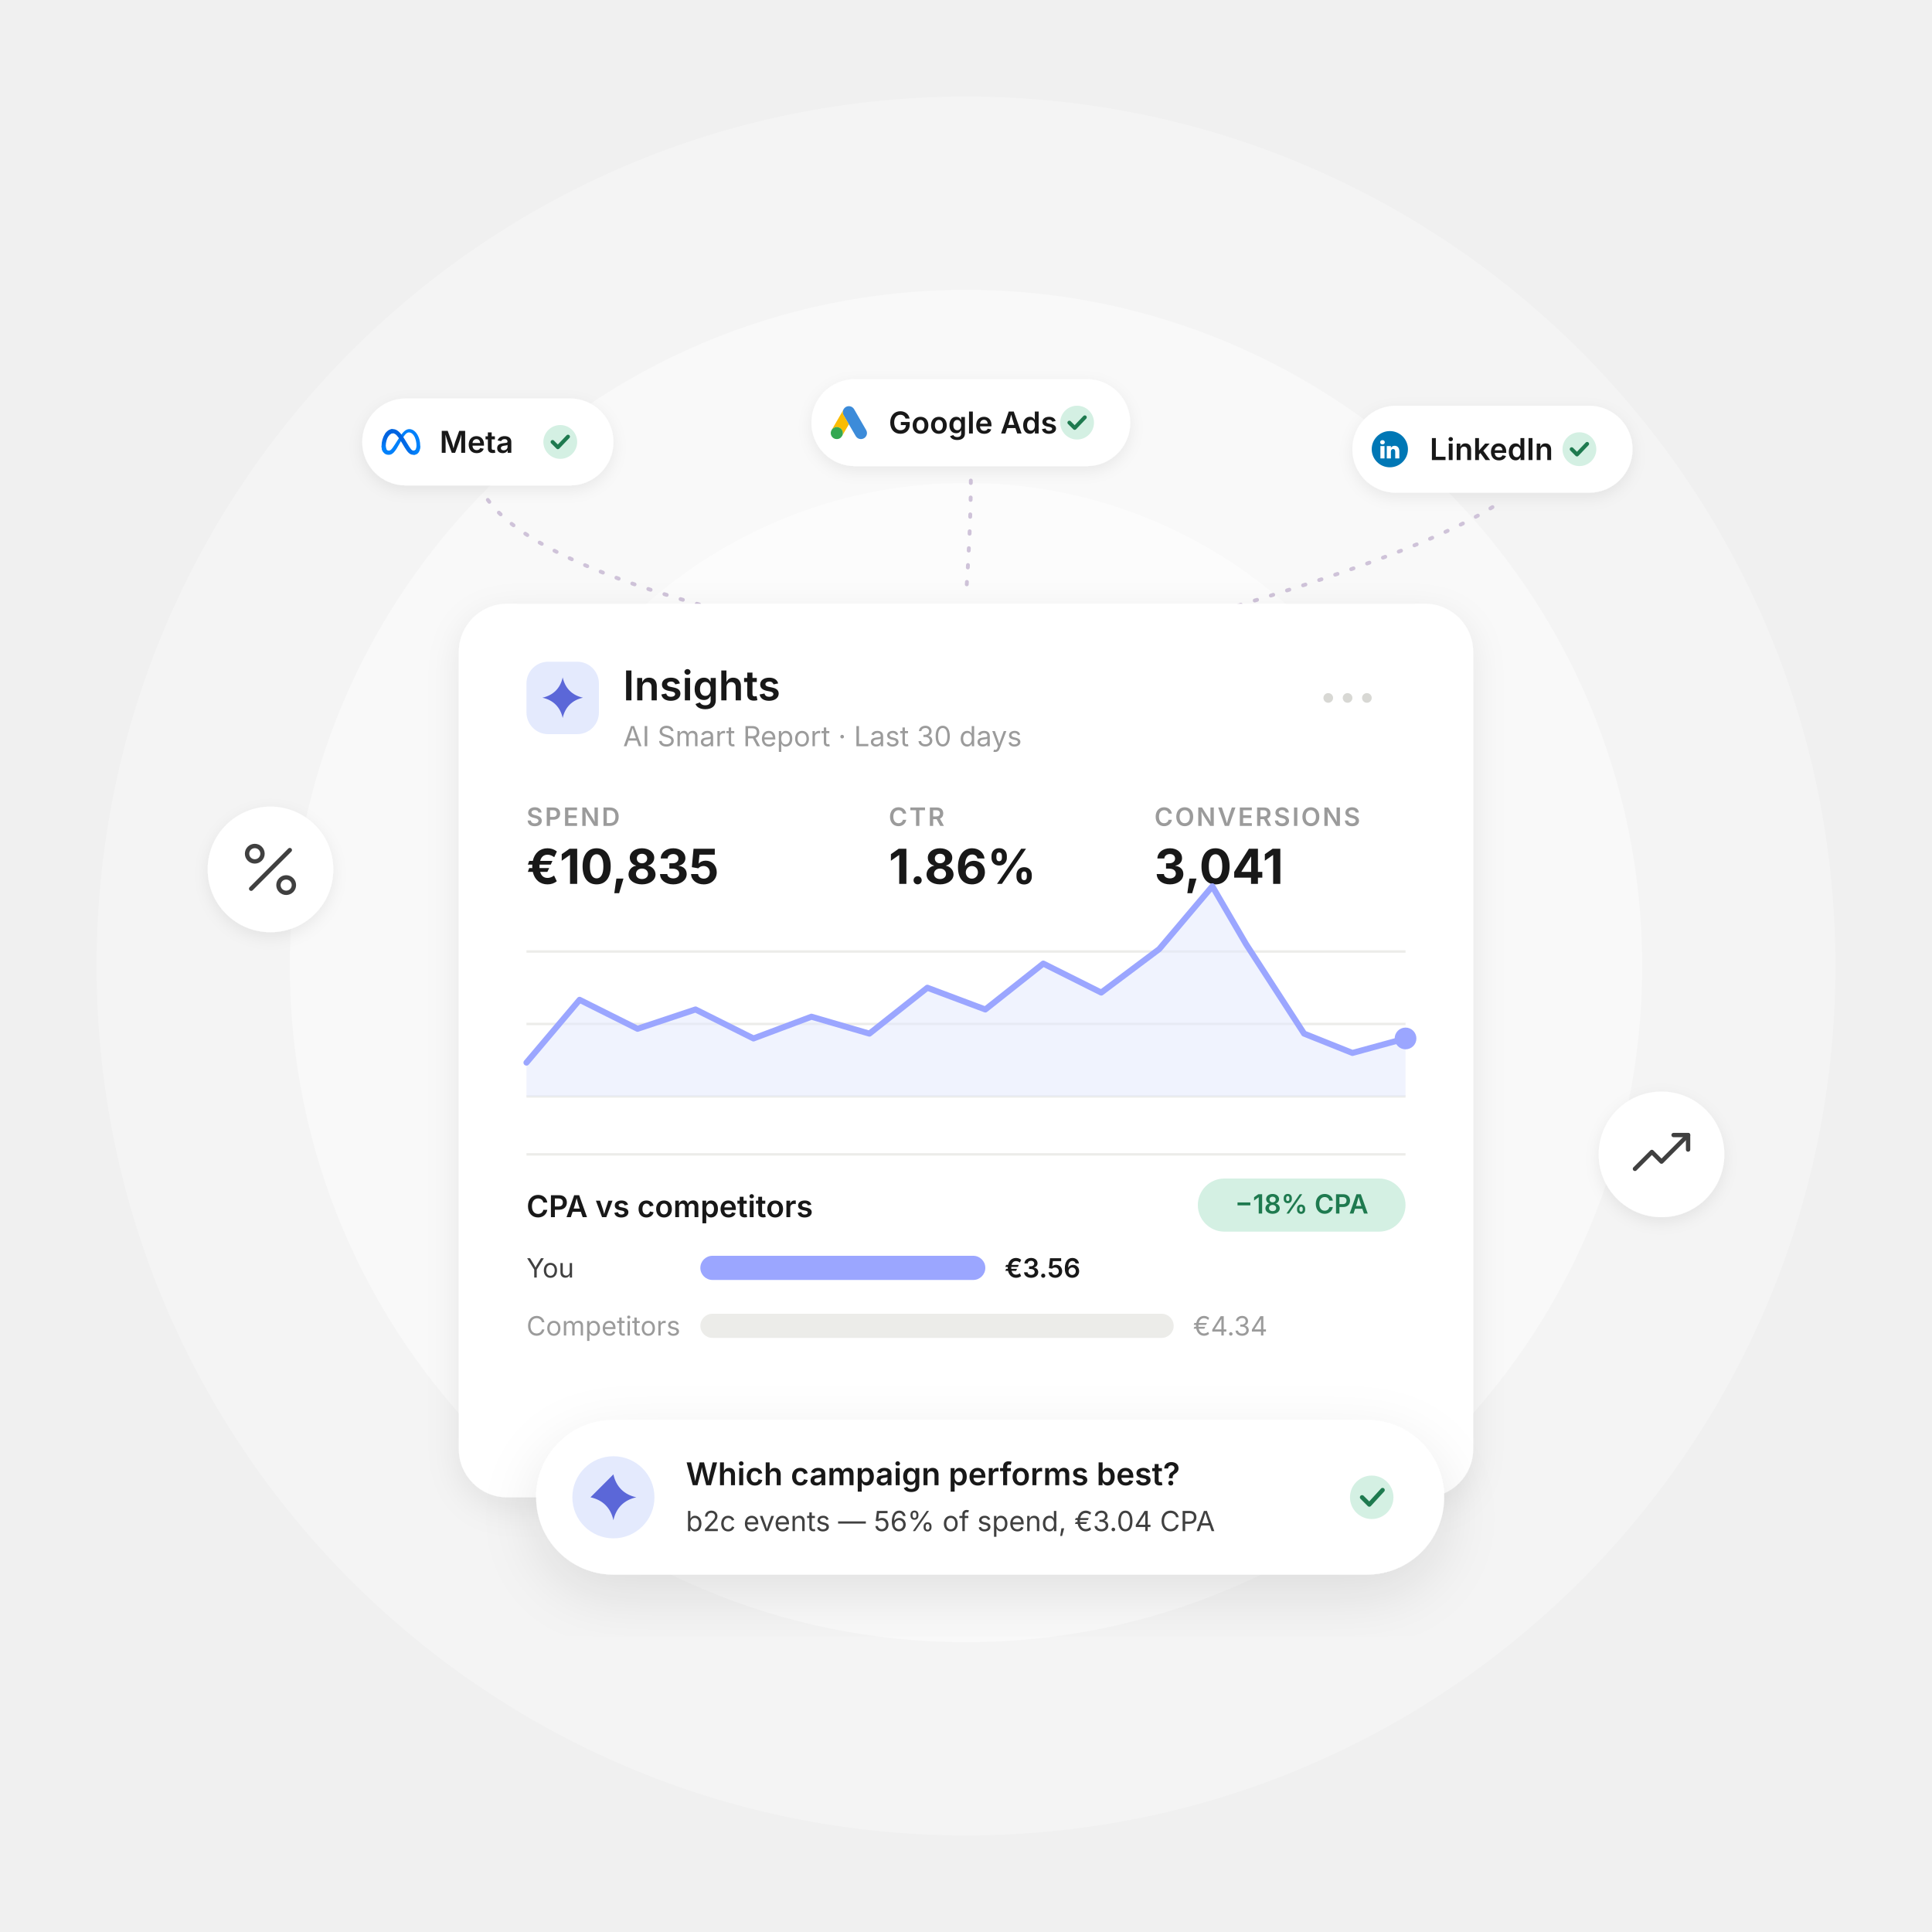
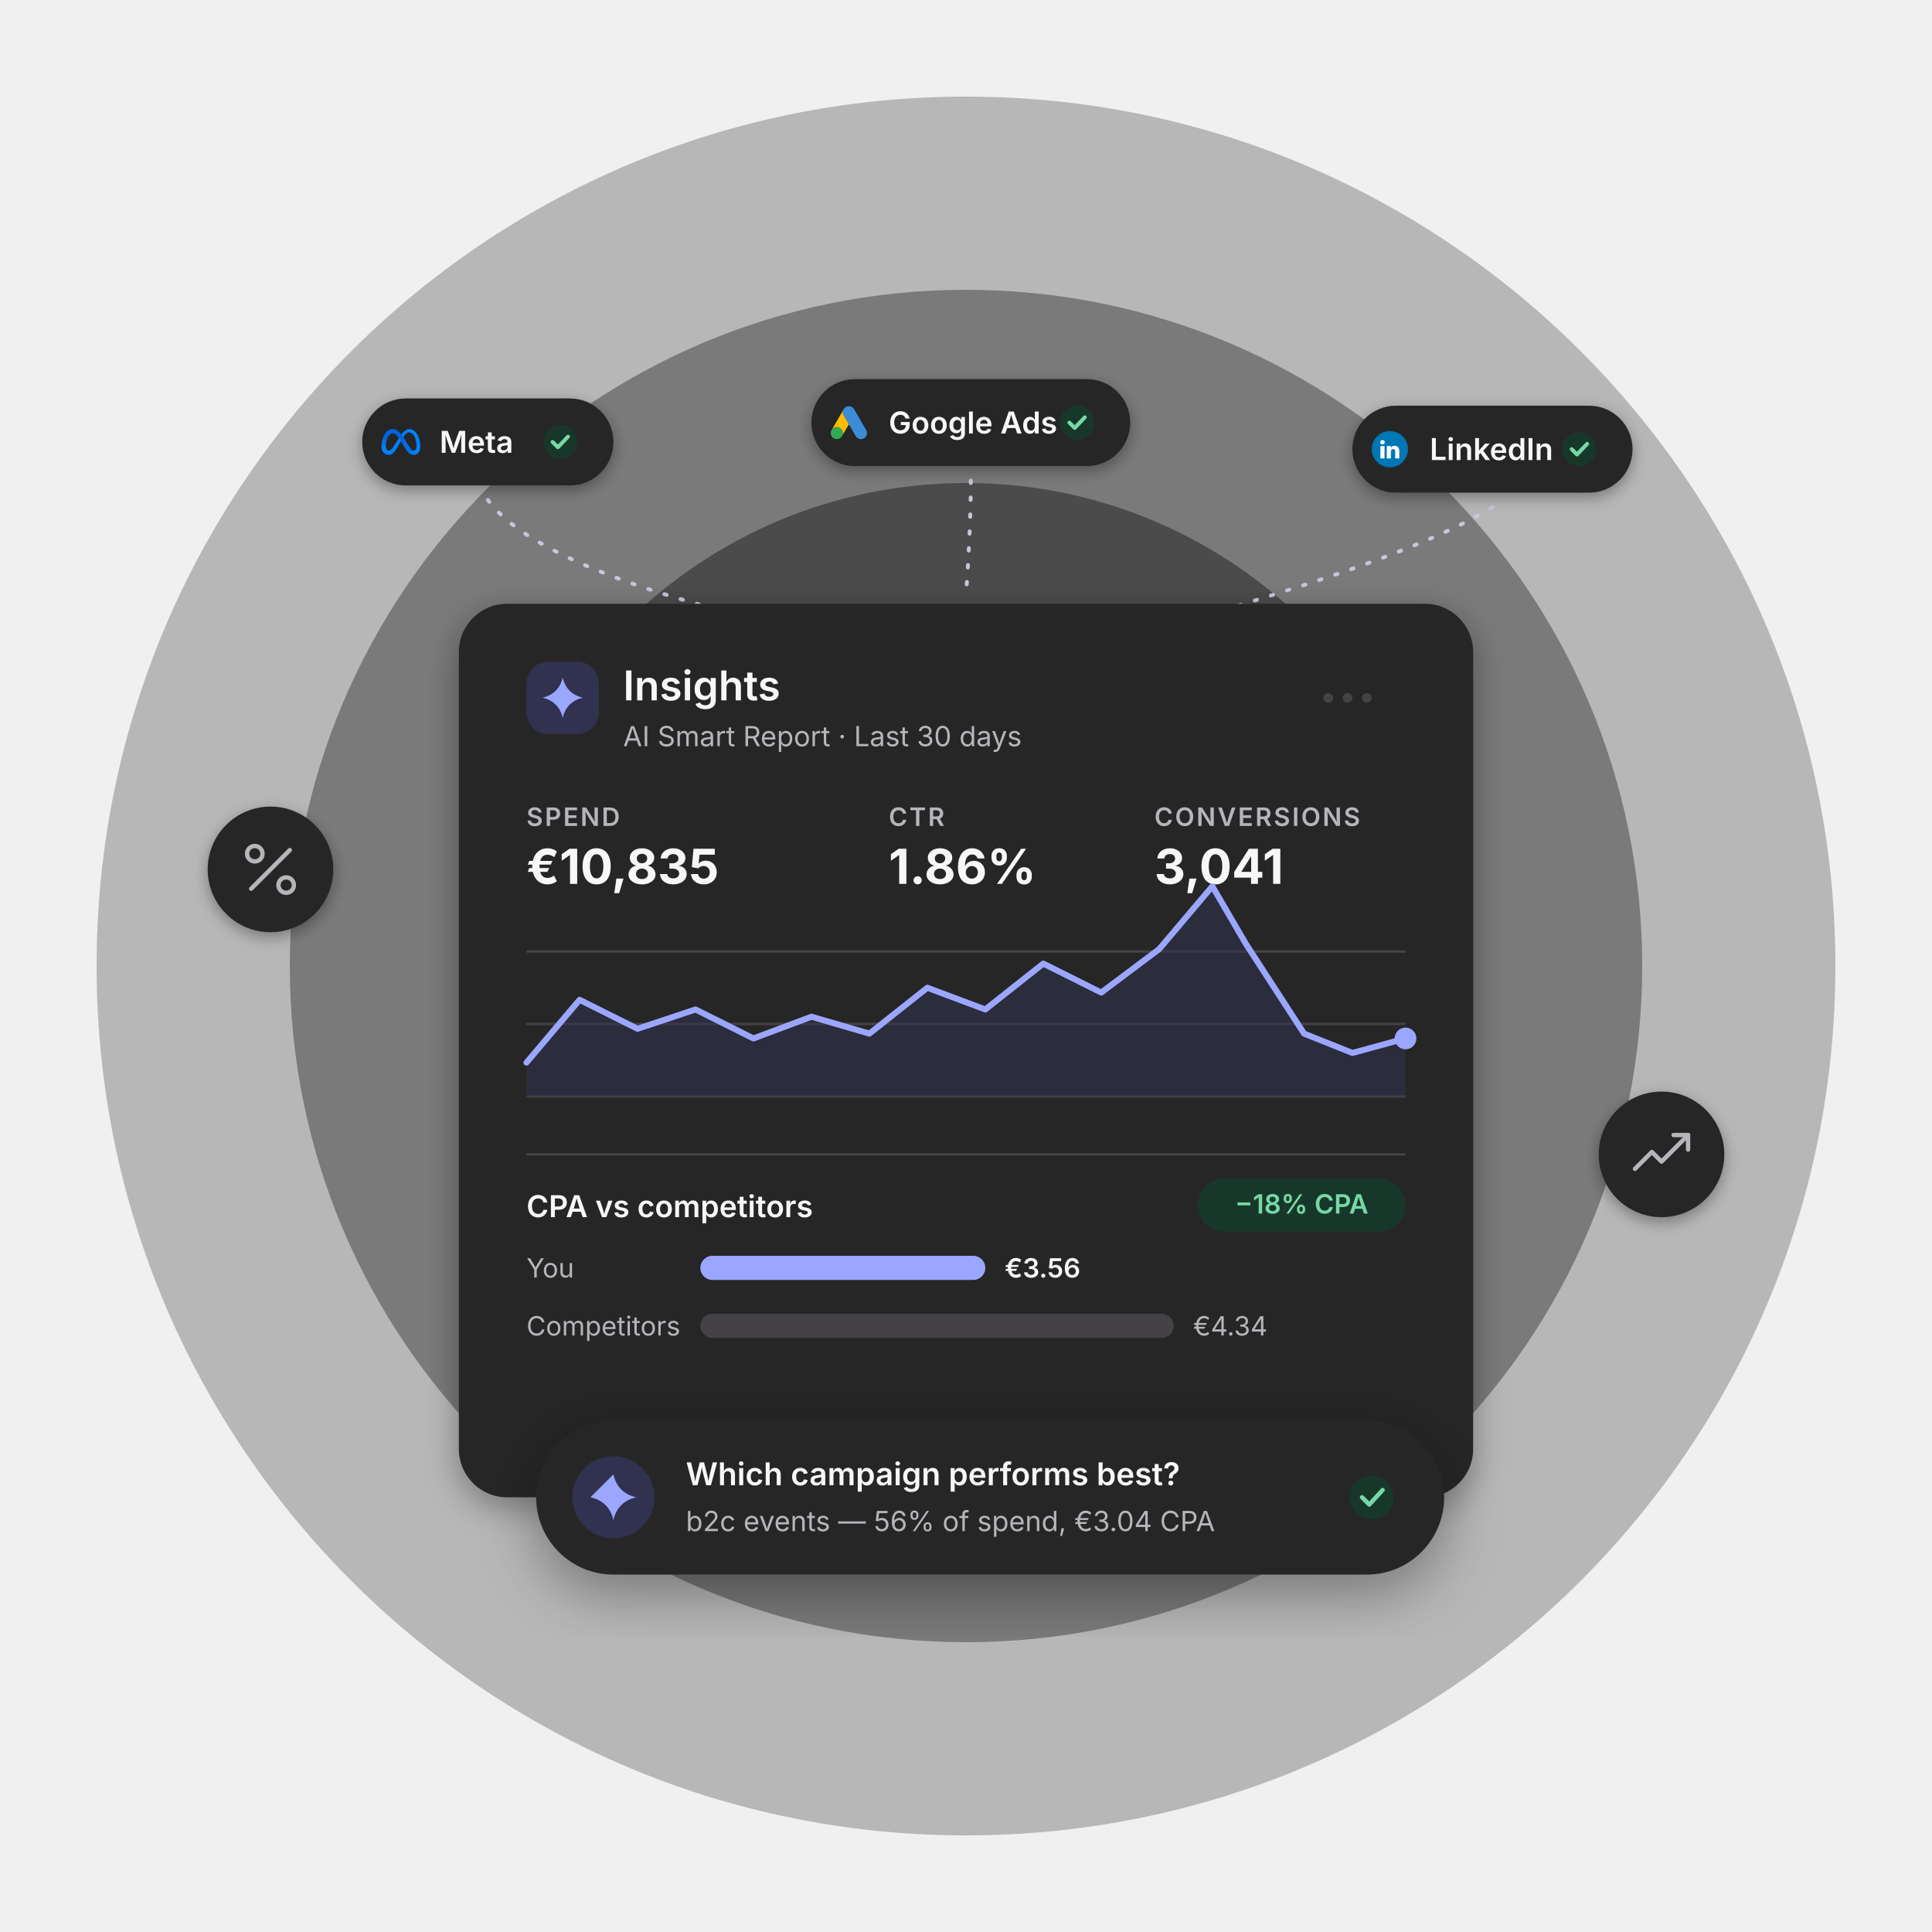
<svg xmlns="http://www.w3.org/2000/svg" viewBox="0 0 800 800" preserveAspectRatio="xMidYMid meet" fill="none" font-family="Geist, Inter, -apple-system, 'Segoe UI', sans-serif" role="img" aria-label="Insights — connect ad accounts, get AI reporting and competitor benchmarks">
  <defs>
    <filter id="shadowMd" x="-30%" y="-30%" width="160%" height="160%">
      <feDropShadow dx="0" dy="4" stdDeviation="7" flood-color="#181818" flood-opacity="0.08" />
    </filter>
    <filter id="shadowLg" x="-40%" y="-40%" width="180%" height="180%">
      <feDropShadow dx="0" dy="8" stdDeviation="12" flood-color="#181818" flood-opacity="0.10" />
    </filter>
    <filter id="shadowSm" x="-40%" y="-40%" width="180%" height="180%">
      <feDropShadow dx="0" dy="2" stdDeviation="3" flood-color="#181818" flood-opacity="0.07" />
    </filter>
    <clipPath id="typeClip">
      <rect x="284" y="600" width="246" height="20">
        <animate attributeName="width" values="0;0;246;246" keyTimes="0;0.72;0.81;1" dur="10s" repeatCount="indefinite" calcMode="linear" />
      </rect>
    </clipPath>
    <symbol id="icLi" viewBox="0 0 48 48">
      <path d="M0 24C0 10.745 10.745 0 24 0C37.255 0 48 10.745 48 24C48 37.255 37.255 48 24 48C10.745 48 0 37.255 0 24Z" fill="#0077B5" />
      <path fill-rule="evenodd" clip-rule="evenodd" d="M17.319 14.823C17.319 16.392 16.138 17.647 14.241 17.647H14.206C12.38 17.647 11.2 16.392 11.2 14.823C11.2 13.22 12.416 12 14.277 12C16.138 12 17.284 13.22 17.319 14.823ZM16.96 19.878V36.22H11.522V19.878H16.96ZM36.575 36.22L36.575 26.85C36.575 21.83 33.892 19.494 30.313 19.494C27.425 19.494 26.133 21.08 25.411 22.193V19.878H19.971C20.043 21.412 19.971 36.22 19.971 36.22H25.411V27.093C25.411 26.605 25.446 26.118 25.59 25.768C25.983 24.792 26.878 23.782 28.381 23.782C30.349 23.782 31.137 25.281 31.137 27.477V36.22H36.575Z" fill="white" />
    </symbol>
    <symbol id="icGads" viewBox="46 55 208 189">
      <path d="M116.782 78.8C118.793 73.552 121.557 68.72 125.661 64.805C142.08 48.894 169.22 52.892 180.361 72.885C188.737 88.047 197.617 102.875 206.245 117.869C220.652 142.777 235.228 167.685 249.468 192.676C261.447 213.586 248.463 239.993 224.673 243.575C210.098 245.741 196.444 239.077 188.905 226.081C176.256 204.172 163.524 182.263 150.875 160.438C150.624 159.938 150.289 159.521 149.954 159.105C148.613 158.022 148.027 156.439 147.189 155.023C141.577 145.193 135.797 135.447 130.185 125.7C126.583 119.369 122.813 113.121 119.211 106.79C115.945 101.125 114.437 94.961 114.604 88.463C114.856 85.131 115.274 81.799 116.782 78.8Z" fill="#3C8BD9" />
      <path d="M116.783 78.8C116.029 81.799 115.359 84.798 115.191 87.963C114.94 94.961 116.699 101.459 120.217 107.54C129.432 123.284 138.646 139.112 147.776 154.94C148.614 156.356 149.284 157.772 150.122 159.105C145.096 167.769 140.07 176.349 134.96 185.013C127.924 197.092 120.887 209.254 113.767 221.333C113.432 221.333 113.348 221.166 113.265 220.917C113.181 220.25 113.432 219.667 113.6 219.001C117.034 206.505 114.186 195.426 105.558 185.929C100.281 180.181 93.58 176.932 85.873 175.849C75.821 174.433 66.942 177.015 58.984 183.263C57.56 184.346 56.639 185.929 54.963 186.762C54.628 186.762 54.461 186.595 54.377 186.345C58.398 179.431 62.335 172.517 66.356 165.603C82.941 136.946 99.527 108.29 116.196 79.716C116.364 79.383 116.615 79.133 116.783 78.8Z" fill="#FABC04" />
      <path d="M54.712 186.595C56.303 185.179 57.811 183.68 59.486 182.347C79.842 166.352 110.416 177.932 114.856 203.256C115.945 209.337 115.359 215.169 113.516 221C113.432 221.5 113.348 221.916 113.181 222.416C112.427 223.749 111.757 225.165 110.919 226.498C103.464 238.744 92.49 244.825 78.083 243.908C61.581 242.742 48.597 230.413 46.335 214.086C45.246 206.172 46.838 198.758 50.942 191.927C51.78 190.427 52.785 189.094 53.707 187.595C54.125 187.262 53.958 186.595 54.712 186.595Z" fill="#34A852" />
    </symbol>
    <symbol id="icMeta" viewBox="44 79 212 141">
      <path d="M66.899 172.016C66.899 180.136 68.675 186.345 70.998 190.109C72.235 192.253 74.017 194.03 76.163 195.261C78.308 196.491 80.741 197.131 83.214 197.115C89.185 197.115 94.648 195.639 105.176 181.052C113.61 169.366 123.548 152.999 130.242 142.664L141.566 125.242C149.432 113.143 158.522 99.692 168.976 90.546C177.492 83.134 186.685 79 195.937 79C211.471 79 226.267 88.014 237.591 104.919C249.984 123.433 256.022 146.754 256.022 170.82C256.022 185.126 253.206 195.639 248.414 203.944C243.791 211.976 234.738 220 219.558 220V197.115C232.556 197.115 235.778 185.156 235.778 171.469C235.778 151.966 231.236 130.321 221.232 114.855C214.132 103.885 204.932 97.182 194.809 97.182C183.861 97.182 175.051 105.45 165.15 120.193C159.886 128.025 154.482 137.57 148.415 148.341L141.736 160.153C128.318 183.975 124.919 189.401 118.21 198.355C106.474 214.094 96.432 220 83.214 220C67.533 220 57.617 213.201 51.512 202.955C46.462 194.605 44 183.65 44 171.167L66.899 172.016Z" fill="#0081FB" />
      <path d="M62.055 106.536C72.553 90.332 87.703 79 105.08 79C115.143 79 125.147 81.953 135.594 90.524C147.021 99.862 159.186 115.239 174.395 140.582L179.843 149.677C192.995 171.617 200.486 182.897 204.858 188.227C210.49 195.063 214.442 197.086 219.558 197.086C232.556 197.086 235.777 185.126 235.777 171.44L255.978 170.805C255.978 185.112 253.161 195.624 248.369 203.929C243.791 211.976 234.738 220 219.558 220C210.121 220 201.761 217.948 192.516 209.215C185.409 202.512 177.101 190.604 170.709 179.9L151.695 148.097C142.156 132.137 133.405 120.237 128.34 114.877C122.884 109.053 115.888 102.055 104.711 102.055C95.665 102.055 87.983 108.411 81.555 118.133L62.055 106.536Z" fill="url(#icMetaG1)" />
      <path d="M104.712 102.055C95.666 102.055 87.984 108.411 81.555 118.133C72.465 131.871 66.899 152.335 66.899 172.016C66.899 180.136 68.675 186.345 70.998 190.109L51.476 202.955C46.462 194.605 44 183.65 44 171.167C44 148.466 50.222 124.807 62.055 106.536C72.553 90.332 87.703 79 105.08 79L104.712 102.055Z" fill="url(#icMetaG2)" />
    </symbol>
    <linearGradient id="icMetaG1" x1="89.959" y1="145.846" x2="235.933" y2="153.208" gradientUnits="userSpaceOnUse">
      <stop stop-color="#0064E1" />
      <stop offset="0.4" stop-color="#0064E1" />
      <stop offset="0.83" stop-color="#0073EE" />
      <stop offset="1" stop-color="#0082FB" />
    </linearGradient>
    <linearGradient id="icMetaG2" x1="74.536" y1="181.613" x2="74.536" y2="127.723" gradientUnits="userSpaceOnUse">
      <stop stop-color="#0082FB" />
      <stop offset="1" stop-color="#0064E0" />
    </linearGradient>
  </defs>
  <style>
+ /* Website dark palette. Keep this branch-local skin separate from the
+        shared light mockup sources; geometry, media and timing stay intact. */
+     svg { color-scheme: dark; }
+     rect[fill="#FFFFFF"], circle[fill="#FFFFFF"], ellipse[fill="#FFFFFF"],
+     rect[fill="#F7F7F5"], circle[fill="#F7F7F5"] { fill: #262526; }
+     [fill="#F2F2EF"], [fill="#F3F3F0"], [fill="#F5F5F2"] { fill: #181818; }
+     [fill="#ECECE9"], [fill="#D8D8D4"], [fill="#DBDBD7"],
+     [fill="#E8E8E4"], [fill="#DCDCD8"] { fill: #454247; }
+     [stroke="#ECECE9"], [stroke="#DBDBD7"], [stroke="#D8D8D4"],
+     [stroke="#E8E8E4"] { stroke: #454247; }
+     [fill="#181818"] { fill: #F7F7F5; }
+     text[fill="#FFFFFF"] { fill: #000000; }
+     [stroke="#181818"] { stroke: #F7F7F5; }
+     [fill="#404040"], [fill="#9B9B9B"] { fill: #B7B5BB; }
+     [stroke="#404040"], [stroke="#9B9B9B"] { stroke: #B7B5BB; }
+     [fill="#E4EAFD"], [fill="#EDF1FE"], [fill="#EBEEFE"] { fill: #30324F; }
+     [fill="#5B67D8"] { fill: #9BA6FF; }
+     [stroke="#5B67D8"] { stroke: #9BA6FF; }
+     [fill="#D4F0E3"], [fill="#E8F5EE"] { fill: #18372B; }
+     [fill="#DEDEDA"], [fill="#DEDEDa"] { fill: #454247; }
+     [fill="#FEF3D8"] { fill: #3A301C; }
+     [fill="#A06A00"] { fill: #E9C77D; }
+     [fill="#FDEAEA"] { fill: #421F23; }
+     [fill="#C0252A"] { fill: #FFB4AB; }
+     [fill="#1E7A4F"], [fill="#3DAA74"] { fill: #75D9A5; }
+     [stroke="#1E7A4F"], [stroke="#3DAA74"] { stroke: #75D9A5; }
+     [flood-color="#181818"] { flood-color: #000000; flood-opacity: 0.35; }
    .a { animation-duration: 10s; animation-iteration-count: infinite; animation-timing-function: linear; }

    @keyframes haloIn { 0% {opacity:0} 8% {opacity:1} 96% {opacity:1} 100% {opacity:0} }
    .halo { animation-name: haloIn; }

    @keyframes cardIn {
      0%, 3% { opacity:0; transform: translateY(18px) scale(0.965); }
      8.5%   { opacity:1; transform: translateY(-2px) scale(1.006); }
      11%    { transform: translateY(0) scale(1); }
      96%    { opacity:1; transform: none; }
      100%   { opacity:0; transform: none; }
    }
    .card { animation-name: cardIn; transform-box: fill-box; transform-origin: center; }

    @keyframes pillIn1 { 0%,8%  {opacity:0; transform:scale(0)} 11% {opacity:1; transform:scale(1.1)} 13% {transform:scale(1)} 96% {opacity:1; transform:scale(1)} 100% {opacity:0; transform:scale(1)} }
    @keyframes pillIn2 { 0%,10% {opacity:0; transform:scale(0)} 13% {opacity:1; transform:scale(1.1)} 15% {transform:scale(1)} 96% {opacity:1; transform:scale(1)} 100% {opacity:0; transform:scale(1)} }
    @keyframes pillIn3 { 0%,12% {opacity:0; transform:scale(0)} 15% {opacity:1; transform:scale(1.1)} 17% {transform:scale(1)} 96% {opacity:1; transform:scale(1)} 100% {opacity:0; transform:scale(1)} }
    .pill1{animation-name:pillIn1; transform-box:fill-box; transform-origin:center}
    .pill2{animation-name:pillIn2; transform-box:fill-box; transform-origin:center}
    .pill3{animation-name:pillIn3; transform-box:fill-box; transform-origin:center}

    @keyframes floatY { 0%{transform:translateY(0)} 50%{transform:translateY(-4px)} 100%{transform:translateY(0)} }
    .float  { animation: floatY 4.6s ease-in-out infinite; }
    .floatB { animation: floatY 5.4s ease-in-out infinite; animation-delay: -2.2s; }
    .floatC { animation: floatY 5s ease-in-out infinite; animation-delay: -1.1s; }

    @keyframes linkIn { 0%,14% {opacity:0} 18% {opacity:0.9} 96% {opacity:0.9} 100% {opacity:0} }
    .links { animation-name: linkIn; }

    @keyframes sideIn1 { 0%,15% {opacity:0; transform:scale(0)} 18% {opacity:1; transform:scale(1.1)} 20% {transform:scale(1)} 96% {opacity:1; transform:scale(1)} 100% {opacity:0; transform:scale(1)} }
    @keyframes sideIn2 { 0%,17% {opacity:0; transform:scale(0)} 20% {opacity:1; transform:scale(1.1)} 22% {transform:scale(1)} 96% {opacity:1; transform:scale(1)} 100% {opacity:0; transform:scale(1)} }
    .side1{animation-name:sideIn1; transform-box:fill-box; transform-origin:center}
    .side2{animation-name:sideIn2; transform-box:fill-box; transform-origin:center}

    /* data dots */
    @keyframes dotV1 { 0%,17.6% {opacity:0} 19% {opacity:1} 23.6% {opacity:1} 25%,100% {opacity:0} }
    @keyframes dotV2 { 0%,22.6% {opacity:0} 24% {opacity:1} 28.6% {opacity:1} 30%,100% {opacity:0} }
    @keyframes dotV3 { 0%,27.6% {opacity:0} 29% {opacity:1} 33.6% {opacity:1} 35%,100% {opacity:0} }
    .dot1{animation-name:dotV1}.dot2{animation-name:dotV2}.dot3{animation-name:dotV3}

    /* connected checks on pills */
    @keyframes conn1 { 0%,25%   {opacity:0; transform:scale(0)} 26.8% {opacity:1; transform:scale(1.35)} 28% {transform:scale(1)} 100% {opacity:1; transform:scale(1)} }
    @keyframes conn2 { 0%,30%   {opacity:0; transform:scale(0)} 31.8% {opacity:1; transform:scale(1.35)} 33% {transform:scale(1)} 100% {opacity:1; transform:scale(1)} }
    @keyframes conn3 { 0%,35%   {opacity:0; transform:scale(0)} 36.8% {opacity:1; transform:scale(1.35)} 38% {transform:scale(1)} 100% {opacity:1; transform:scale(1)} }
    .conn1{animation-name:conn1; transform-box:fill-box; transform-origin:center}
    .conn2{animation-name:conn2; transform-box:fill-box; transform-origin:center}
    .conn3{animation-name:conn3; transform-box:fill-box; transform-origin:center}

    /* chart draw: polyline length = 457.6 */
    @keyframes lineDraw {
      0%, 36% { stroke-dashoffset: 457.6; opacity: 0; }
      36.5%   { opacity: 1; }
      52%     { stroke-dashoffset: 0; opacity: 1; }
      100%    { stroke-dashoffset: 0; opacity: 1; }
    }
    .chartLine { animation-name: lineDraw; }

    @keyframes areaIn { 0%,47% {opacity:0} 54% {opacity:0.55} 100% {opacity:0.55} }
    .chartArea { animation-name: areaIn; }

    @keyframes gridIn { 0%,32% {opacity:0} 36% {opacity:1} 100% {opacity:1} }
    .grid { animation-name: gridIn; }

    @keyframes travelDot { 0%,35.6% {opacity:0} 37% {opacity:1} 51% {opacity:1} 52.5%,100% {opacity:0} }
    .travelDot { animation-name: travelDot; }

    @keyframes endDot { 0%,51.5% {opacity:0; transform:scale(0)} 53.5% {opacity:1; transform:scale(1.4)} 55% {transform:scale(1)} 100% {opacity:1; transform:scale(1)} }
    .endDot { animation-name: endDot; transform-box: fill-box; transform-origin: center; }

    /* KPI odometer: three-step count-up per metric */
    @keyframes kpiLbl { 0%,34% {opacity:0} 38% {opacity:1} 100% {opacity:1} }
    .kpiLbl { animation-name: kpiLbl; }
    @keyframes s1a { 0%,37% {opacity:0} 37.5% {opacity:1} 39% {opacity:1} 39.5%,100% {opacity:0} }
    @keyframes s1b { 0%,39.5% {opacity:0} 40% {opacity:1} 41% {opacity:1} 41.5%,100% {opacity:0} }
    @keyframes s1c { 0%,41.5% {opacity:0} 42.5% {opacity:1} 100% {opacity:1} }
    @keyframes s2a { 0%,39% {opacity:0} 39.5% {opacity:1} 41% {opacity:1} 41.5%,100% {opacity:0} }
    @keyframes s2b { 0%,41.5% {opacity:0} 42% {opacity:1} 43% {opacity:1} 43.5%,100% {opacity:0} }
    @keyframes s2c { 0%,43.5% {opacity:0} 44.5% {opacity:1} 100% {opacity:1} }
    @keyframes s3a { 0%,41% {opacity:0} 41.5% {opacity:1} 43% {opacity:1} 43.5%,100% {opacity:0} }
    @keyframes s3b { 0%,43.5% {opacity:0} 44% {opacity:1} 45% {opacity:1} 45.5%,100% {opacity:0} }
    @keyframes s3c { 0%,45.5% {opacity:0} 46.5% {opacity:1} 100% {opacity:1} }
    .s1a{animation-name:s1a}.s1b{animation-name:s1b}.s1c{animation-name:s1c}
    .s2a{animation-name:s2a}.s2b{animation-name:s2b}.s2c{animation-name:s2c}
    .s3a{animation-name:s3a}.s3b{animation-name:s3b}.s3c{animation-name:s3c}

    /* benchmark */
    @keyframes benchIn { 0%,53% {opacity:0; transform:translateY(6px)} 57% {opacity:1; transform:translateY(0)} 100% {opacity:1} }
    .bench { animation-name: benchIn; }
    @keyframes barG1 { 0%,56% {transform:scaleX(0)} 61% {transform:scaleX(1)} 100% {transform:scaleX(1)} }
    @keyframes barG2 { 0%,58% {transform:scaleX(0)} 63% {transform:scaleX(1)} 100% {transform:scaleX(1)} }
    .barYou  { animation-name: barG1; transform-box: fill-box; transform-origin: 0% 50%; }
    .barComp { animation-name: barG2; transform-box: fill-box; transform-origin: 0% 50%; }
    @keyframes valIn1 { 0%,60% {opacity:0} 63% {opacity:1} 100% {opacity:1} }
    @keyframes valIn2 { 0%,62% {opacity:0} 65% {opacity:1} 100% {opacity:1} }
    .val1{animation-name:valIn1}.val2{animation-name:valIn2}
    @keyframes badgePop { 0%,64% {opacity:0; transform:scale(0)} 66.5% {opacity:1; transform:scale(1.18)} 68% {transform:scale(1)} 100% {opacity:1; transform:scale(1)} }
    .cpaBadge { animation-name: badgePop; transform-box: fill-box; transform-origin: center; }

    /* AI assistant chip */
    @keyframes chipIn { 0%,68% {opacity:0; transform:translateY(20px)} 73% {opacity:1; transform:translateY(-2px)} 75% {transform:translateY(0)} 96% {opacity:1} 100% {opacity:0} }
    .chip { animation-name: chipIn; }

    @keyframes caretBlink {
      0%,72.5% {opacity:0}
      73% {opacity:1} 75% {opacity:0} 77% {opacity:1} 79% {opacity:0} 81% {opacity:1} 83% {opacity:0} 85% {opacity:1}
      86.5%,100% {opacity:0}
    }
    .caret { animation-name: caretBlink; }

    @keyframes thinkDots {
      0%,80% {opacity:0}
      82% {opacity:1} 84% {opacity:0.3} 86% {opacity:1}
      87.5%,100% {opacity:0}
    }
    .think { animation-name: thinkDots; }

    @keyframes answerIn { 0%,87.5% {opacity:0} 90% {opacity:1} 100% {opacity:1} }
    .answer { animation-name: answerIn; }

    @keyframes doneChk { 0%,88.5% {opacity:0; transform:scale(0)} 90.5% {opacity:1; transform:scale(1.3)} 92% {transform:scale(1)} 100% {opacity:1; transform:scale(1)} }
    .doneChk { animation-name: doneChk; transform-box: fill-box; transform-origin: center; }

    @keyframes twinkle { 0%,100% {transform:scale(1) rotate(0deg)} 50% {transform:scale(1.18) rotate(12deg)} }
    .sparkle { animation: twinkle 2.6s ease-in-out infinite; transform-box: fill-box; transform-origin: center; }

    @media (prefers-reduced-motion: reduce) {
      * { animation: none !important; }
    }
  </style>
  <g class="a halo">
    <circle cx="400" cy="400" r="360" fill="#FFFFFF" opacity="0.28" />
    <circle cx="400" cy="400" r="280" fill="#FFFFFF" opacity="0.42" />
    <circle cx="400" cy="400" r="200" fill="#FFFFFF" opacity="0.55" />
  </g>
  <g class="a links" stroke="#CFC3D9" stroke-width="1.6" stroke-dasharray="1 6" stroke-linecap="round" fill="none">
    <path d="M 202 207 C 215 225, 252 240, 292 251" />
    <path d="M 402 199 C 402 215, 401 232, 400 247" />
    <path d="M 618 210 C 592 226, 548 240, 512 251" />
  </g>
  <g class="a pill1">
    <g class="float">
      <g filter="url(#shadowSm)">
        <rect x="150" y="165" width="104" height="36" rx="18" fill="#FFFFFF" />
      </g>
      <use href="#icMeta" x="158" y="175" width="16" height="16" />
      <text x="182" y="187.5" font-size="12.5" font-weight="600" fill="#181818">Meta</text>
      <g class="a conn1">
        <circle cx="232" cy="183" r="7" fill="#D4F0E3" />
        <path d="M 228.8 183 L 231 185.2 L 235.2 180.8" stroke="#1E7A4F" stroke-width="1.6" stroke-linecap="round" stroke-linejoin="round" fill="none" />
      </g>
    </g>
  </g>
  <g class="a pill2">
    <g class="floatB">
      <g filter="url(#shadowSm)">
        <rect x="336" y="157" width="132" height="36" rx="18" fill="#FFFFFF" />
      </g>
      <use href="#icGads" x="344" y="167.5" width="15" height="15" />
      <text x="368" y="179.5" font-size="12.5" font-weight="600" fill="#181818">Google Ads</text>
      <g class="a conn2">
        <circle cx="446" cy="175" r="7" fill="#D4F0E3" />
        <path d="M 442.8 175 L 445 177.2 L 449.2 172.8" stroke="#1E7A4F" stroke-width="1.6" stroke-linecap="round" stroke-linejoin="round" fill="none" />
      </g>
    </g>
  </g>
  <g class="a pill3">
    <g class="floatC">
      <g filter="url(#shadowSm)">
        <rect x="560" y="168" width="116" height="36" rx="18" fill="#FFFFFF" />
      </g>
      <use href="#icLi" x="568" y="178.5" width="15" height="15" />
      <text x="592" y="190.5" font-size="12.5" font-weight="600" fill="#181818">LinkedIn</text>
      <g class="a conn3">
        <circle cx="654" cy="186" r="7" fill="#D4F0E3" />
        <path d="M 650.8 186 L 653 188.2 L 657.2 183.8" stroke="#1E7A4F" stroke-width="1.6" stroke-linecap="round" stroke-linejoin="round" fill="none" />
      </g>
    </g>
  </g>
  <circle class="a dot1" r="4.5" fill="#9BA6FF" opacity="0">
    <animateMotion dur="10s" repeatCount="indefinite" calcMode="linear" keyPoints="0;0;1;1" keyTimes="0;0.18;0.25;1" path="M 202 207 C 215 225, 252 240, 292 251" />
  </circle>
  <circle class="a dot2" r="4.5" fill="#9BA6FF" opacity="0">
    <animateMotion dur="10s" repeatCount="indefinite" calcMode="linear" keyPoints="0;0;1;1" keyTimes="0;0.23;0.30;1" path="M 402 199 C 402 215, 401 232, 400 247" />
  </circle>
  <circle class="a dot3" r="4.5" fill="#9BA6FF" opacity="0">
    <animateMotion dur="10s" repeatCount="indefinite" calcMode="linear" keyPoints="0;0;1;1" keyTimes="0;0.28;0.35;1" path="M 618 210 C 592 226, 548 240, 512 251" />
  </circle>
  <g class="a card">
    <g filter="url(#shadowMd)">
      <rect x="190" y="250" width="420" height="370" rx="20" fill="#FFFFFF" />
    </g>
    <rect x="218" y="274" width="30" height="30" rx="9" fill="#E4EAFD" />
    <path d="M 233 280.5 C 234 285, 236.9 287.9, 241.4 288.9 C 236.9 289.9, 234 292.8, 233 297.3 C 232 292.8, 229.1 289.9, 224.6 288.9 C 229.1 287.9, 232 285, 233 280.5 Z" fill="#5B67D8" />
    <text x="258" y="290" font-size="17" font-weight="600" fill="#181818">Insights</text>
    <text x="258" y="309" font-size="11.5" fill="#9B9B9B">AI Smart Report · Last 30 days</text>
    <g fill="#D8D8D4">
      <circle cx="550" cy="289" r="2" />
      <circle cx="558" cy="289" r="2" />
      <circle cx="566" cy="289" r="2" />
    </g>
    <g class="a kpiLbl">
      <text x="218" y="342" font-size="10.5" font-weight="600" letter-spacing="0.8" fill="#9B9B9B">SPEND</text>
      <text x="368" y="342" font-size="10.5" font-weight="600" letter-spacing="0.8" fill="#9B9B9B">CTR</text>
      <text x="478" y="342" font-size="10.5" font-weight="600" letter-spacing="0.8" fill="#9B9B9B">CONVERSIONS</text>
    </g>
    <g class="a s1a" opacity="0">
      <text x="218" y="366" font-size="20" font-weight="700" fill="#181818">€2,148</text>
    </g>
    <g class="a s1b" opacity="0">
      <text x="218" y="366" font-size="20" font-weight="700" fill="#181818">€7,406</text>
    </g>
    <g class="a s1c">
      <text x="218" y="366" font-size="20" font-weight="700" fill="#181818">€10,835</text>
    </g>
    <g class="a s2a" opacity="0">
      <text x="368" y="366" font-size="20" font-weight="700" fill="#181818">0.42%</text>
    </g>
    <g class="a s2b" opacity="0">
      <text x="368" y="366" font-size="20" font-weight="700" fill="#181818">1.13%</text>
    </g>
    <g class="a s2c">
      <text x="368" y="366" font-size="20" font-weight="700" fill="#181818">1.86%</text>
    </g>
    <g class="a s3a" opacity="0">
      <text x="478" y="366" font-size="20" font-weight="700" fill="#181818">897</text>
    </g>
    <g class="a s3b" opacity="0">
      <text x="478" y="366" font-size="20" font-weight="700" fill="#181818">2,306</text>
    </g>
    <g class="a s3c">
      <text x="478" y="366" font-size="20" font-weight="700" fill="#181818">3,041</text>
    </g>
    <g class="a grid" stroke="#ECECE9" stroke-width="1">
      <line x1="218" y1="394" x2="582" y2="394" />
      <line x1="218" y1="424" x2="582" y2="424" />
      <line x1="218" y1="454" x2="582" y2="454" />
    </g>
    <path class="a chartArea" d="M 218 440 L 240 414 L 264 426 L 288 418 L 312 430 L 336 421 L 360 428 L 384 409 L 408 418 L 432 399 L 456 411 L 480 393 L 502 367 L 516 391 L 540 428 L 560 436 L 582 430 L 582 454 L 218 454 Z" fill="#E4EAFD" opacity="0.55" />
    <path class="a chartLine" d="M 218 440 L 240 414 L 264 426 L 288 418 L 312 430 L 336 421 L 360 428 L 384 409 L 408 418 L 432 399 L 456 411 L 480 393 L 502 367 L 516 391 L 540 428 L 560 436 L 582 430" stroke="#9BA6FF" stroke-width="2.5" stroke-linecap="round" stroke-linejoin="round" fill="none" stroke-dasharray="457.6 457.6" stroke-dashoffset="0" />
    <circle class="a travelDot" r="4.5" fill="#9BA6FF" opacity="0">
      <animateMotion dur="10s" repeatCount="indefinite" calcMode="linear" keyPoints="0;0;1;1" keyTimes="0;0.36;0.52;1" path="M 218 440 L 240 414 L 264 426 L 288 418 L 312 430 L 336 421 L 360 428 L 384 409 L 408 418 L 432 399 L 456 411 L 480 393 L 502 367 L 516 391 L 540 428 L 560 436 L 582 430" />
    </circle>
    <g class="a endDot">
      <circle cx="582" cy="430" r="4.5" fill="#9BA6FF" />
    </g>
    <line x1="218" y1="478" x2="582" y2="478" stroke="#ECECE9" stroke-width="1" />
    <g class="a bench">
      <text x="218" y="504" font-size="12.5" font-weight="600" fill="#181818">CPA vs competitors</text>
      <text x="218" y="529" font-size="11" fill="#404040">You</text>
      <text x="218" y="553" font-size="11" fill="#9B9B9B">Competitors</text>
    </g>
    <rect class="a barYou" x="290" y="520" width="118" height="10" rx="5" fill="#9BA6FF" />
    <rect class="a barComp" x="290" y="544" width="196" height="10" rx="5" fill="#ECECE9" />
    <g class="a val1">
      <text x="416" y="529" font-size="11" font-weight="600" fill="#181818">€3.56</text>
    </g>
    <g class="a val2">
      <text x="494" y="553" font-size="11" fill="#9B9B9B">€4.34</text>
    </g>
    <g class="a cpaBadge">
      <rect x="496" y="488" width="86" height="22" rx="11" fill="#D4F0E3" />
      <text x="539" y="502.5" font-size="11" font-weight="600" fill="#1E7A4F" text-anchor="middle">−18% CPA</text>
    </g>
  </g>
  <g class="a side1">
    <g class="floatB">
      <g filter="url(#shadowSm)">
        <circle cx="112" cy="360" r="26" fill="#FFFFFF" />
      </g>
      <g stroke="#404040" stroke-width="1.8" stroke-linecap="round" fill="none">
        <line x1="104" y1="368" x2="120" y2="352" />
        <circle cx="105.5" cy="353.5" r="3.2" />
        <circle cx="118.5" cy="366.5" r="3.2" />
      </g>
    </g>
  </g>
  <g class="a side2">
    <g class="floatC">
      <g filter="url(#shadowSm)">
        <circle cx="688" cy="478" r="26" fill="#FFFFFF" />
      </g>
      <g stroke="#404040" stroke-width="1.8" stroke-linecap="round" stroke-linejoin="round" fill="none">
        <path d="M 677 484 L 684 477 L 688 481 L 699 470" />
        <path d="M 693 470 H 699 V 476" />
      </g>
    </g>
  </g>
  <g class="a chip">
    <g filter="url(#shadowLg)">
      <rect x="222" y="588" width="376" height="64" rx="32" fill="#FFFFFF" />
    </g>
    <circle cx="254" cy="620" r="17" fill="#E4EAFD" />
    <g class="sparkle">
      <path d="M 254 610.5 C 255.1 615.6, 258.4 618.9, 263.5 620 C 258.4 621.1, 255.1 624.4, 254 629.5 C 252.9 624.4, 249.6 621.1, 244.5 620 Z" fill="#5B67D8" />
    </g>
    <g clip-path="url(#typeClip)">
      <text x="284" y="615" font-size="13" font-weight="600" fill="#181818">Which campaign performs best?</text>
    </g>
    <rect class="a caret" x="286" y="622" width="14" height="1.8" rx="0.9" fill="#9BA6FF" opacity="0" />
    <g class="a think" opacity="0" fill="#9B9B9B">
      <circle cx="288" cy="630" r="2" />
      <circle cx="297" cy="630" r="2" />
      <circle cx="306" cy="630" r="2" />
    </g>
    <g class="a answer">
      <text x="284" y="634" font-size="11.5" fill="#404040">b2c events — 56% of spend, €3.04 CPA</text>
    </g>
    <g class="a doneChk">
      <circle cx="568" cy="620" r="9" fill="#D4F0E3" />
      <path d="M 564 620 L 567 623 L 572.5 617" stroke="#1E7A4F" stroke-width="1.8" stroke-linecap="round" stroke-linejoin="round" fill="none" />
    </g>
  </g>
</svg>
